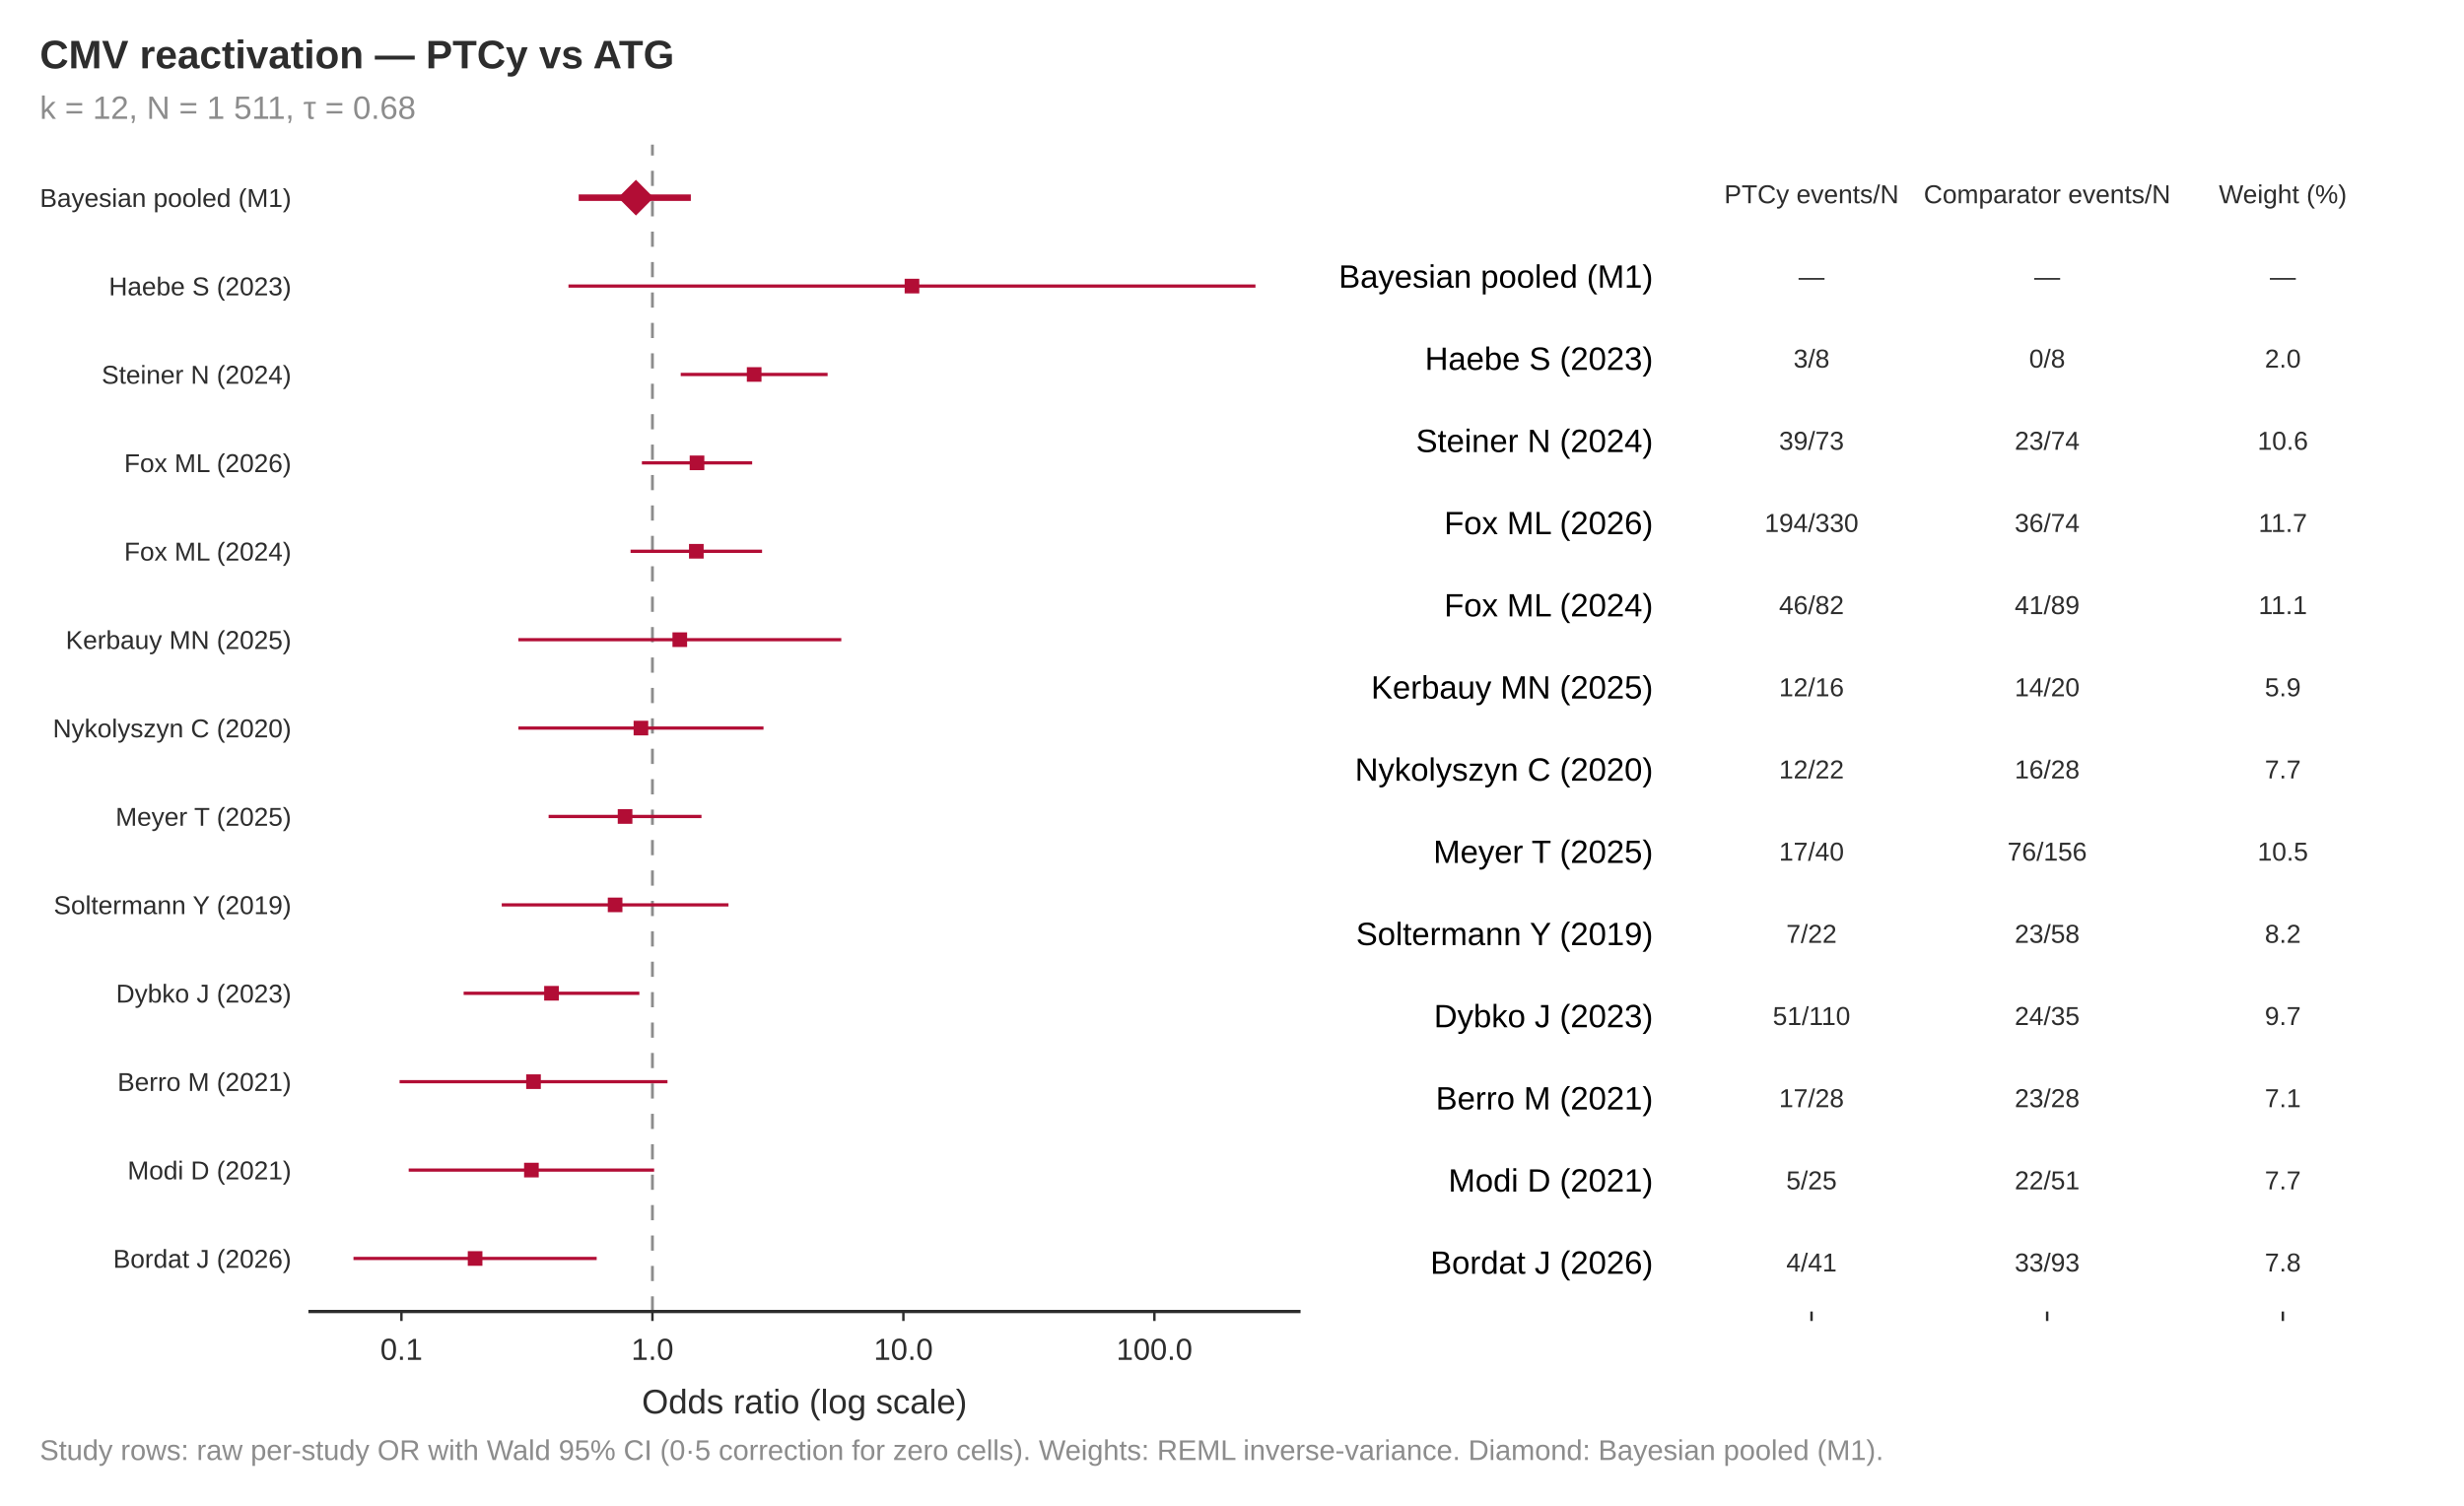
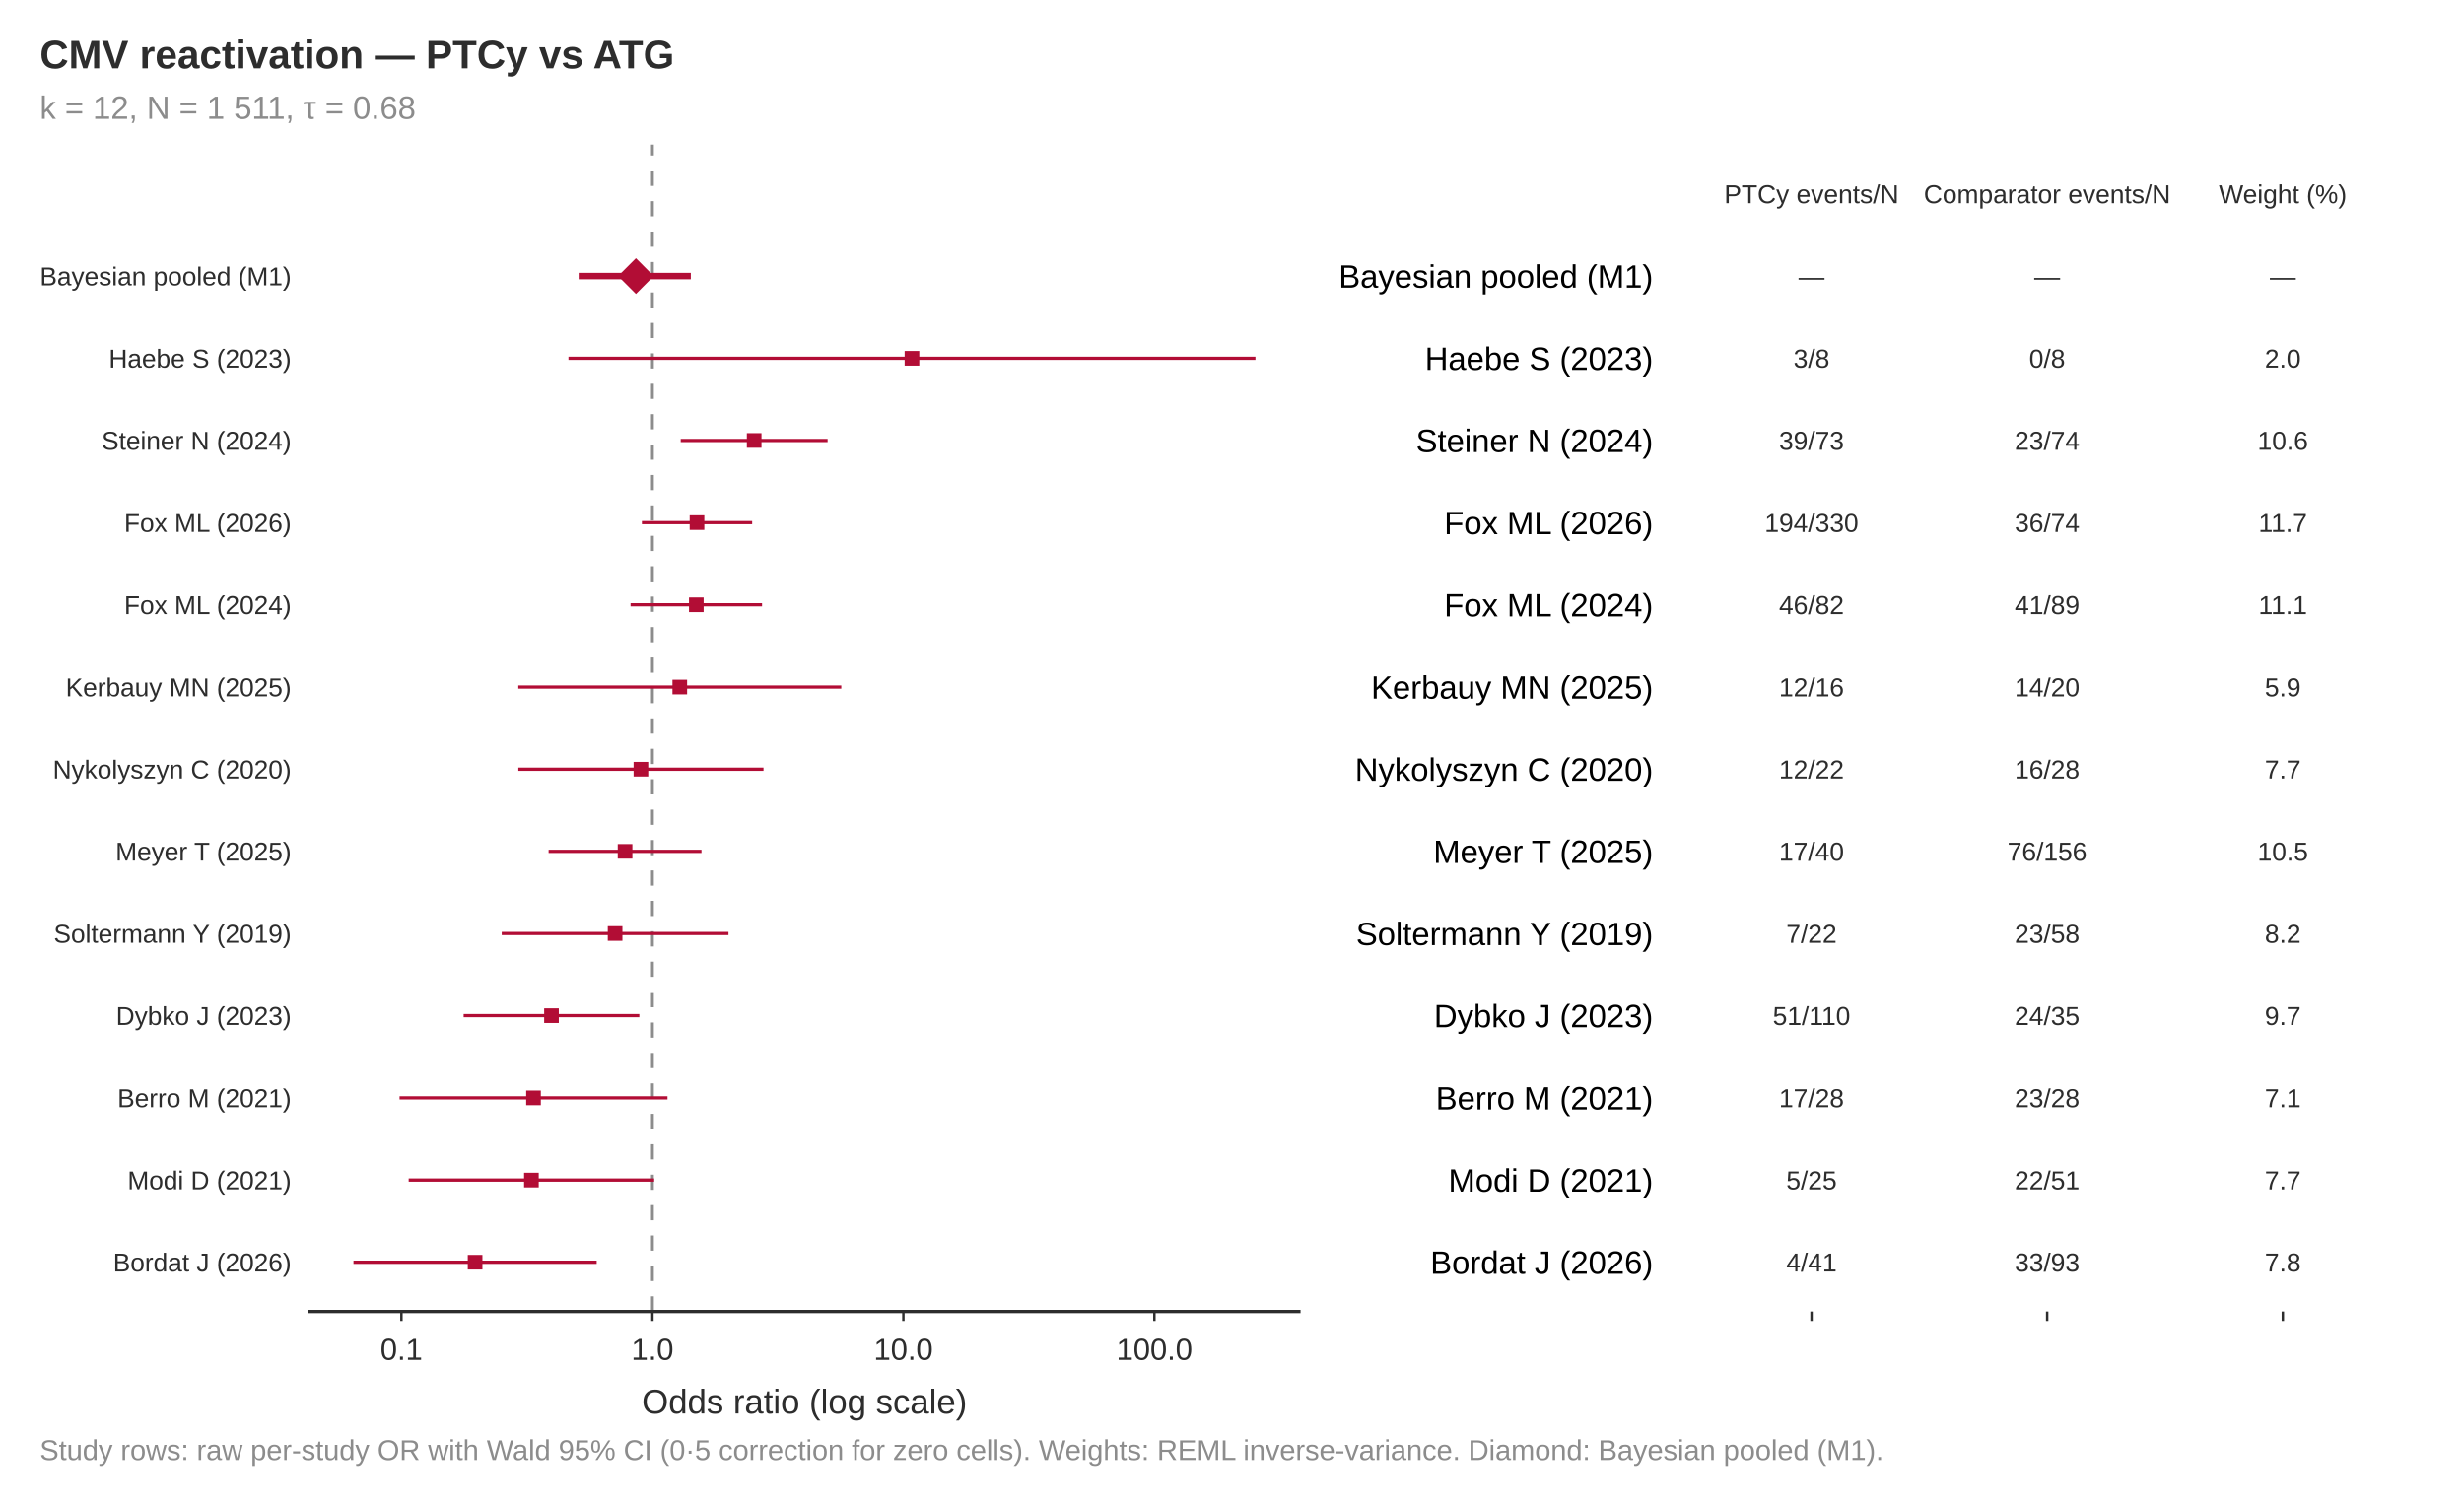
<svg xmlns="http://www.w3.org/2000/svg" width="648.00pt" height="396.00pt" viewBox="0 0 648.00 396.00">
  <g class="svglite">
    <defs>
      <style type="text/css">
    .svglite line, .svglite polyline, .svglite polygon, .svglite path, .svglite rect, .svglite circle {
      fill: none;
      stroke: #000000;
      stroke-linecap: round;
      stroke-linejoin: round;
      stroke-miterlimit: 10.00;
    }
    .svglite text {
      white-space: pre;
    }
    .svglite g.glyphgroup path {
      fill: inherit;
      stroke: none;
    }
  </style>
    </defs>
    <rect width="100%" height="100%" style="stroke: none; fill: #FFFFFF;" />
    <defs>
      <clipPath id="cpMC4wMHw2NDguMDB8MC4wMHwzOTYuMDA=">
        <rect x="0.00" y="0.00" width="648.00" height="396.00" />
      </clipPath>
    </defs>
    <g clip-path="url(#cpMC4wMHw2NDguMDB8MC4wMHwzOTYuMDA=)">
      <rect x="0" y="0.00" width="648.00" height="396.00" style="stroke-width: 1.07; stroke: #FFFFFF; fill: #FFFFFF;" />
    </g>
    <defs>
      <clipPath id="cpODEuMTB8NjM3LjU0fDM4LjAzfDM0NC45MQ==">
        <rect x="81.10" y="38.03" width="556.44" height="306.88" />
      </clipPath>
    </defs>
    <g clip-path="url(#cpODEuMTB8NjM3LjU0fDM4LjAzfDM0NC45MQ==)">
</g>
    <g clip-path="url(#cpMC4wMHw2NDguMDB8MC4wMHwzOTYuMDA=)">
</g>
    <defs>
      <clipPath id="cpNS40OHwzNDcuMDJ8NS40OHwzOTAuNTI=">
        <rect x="5.48" y="5.48" width="341.54" height="385.04" />
      </clipPath>
    </defs>
    <g clip-path="url(#cpNS40OHwzNDcuMDJ8NS40OHwzOTAuNTI=)">
      <rect x="5.48" y="5.48" width="341.54" height="385.04" style="stroke-width: 0.97; stroke: none; fill: #FFFFFF;" />
    </g>
    <g clip-path="url(#cpMC4wMHw2NDguMDB8MC4wMHwzOTYuMDA=)">
</g>
    <defs>
      <clipPath id="cpMzQ3LjAyfDY0Mi41Mnw1LjQ4fDM5MC41Mg==">
        <rect x="347.02" y="5.48" width="295.51" height="385.04" />
      </clipPath>
    </defs>
    <g clip-path="url(#cpMzQ3LjAyfDY0Mi41Mnw1LjQ4fDM5MC41Mg==)">
      <rect x="347.02" y="5.48" width="295.51" height="385.04" style="stroke-width: 0.97; stroke: none; fill: #FFFFFF;" />
    </g>
    <g clip-path="url(#cpMC4wMHw2NDguMDB8MC4wMHwzOTYuMDA=)">
</g>
    <defs>
      <clipPath id="cpODEuMTB8MzQyLjAzfDM4LjAzfDM0NC45MQ==">
        <rect x="81.10" y="38.03" width="260.93" height="306.88" />
      </clipPath>
    </defs>
    <g clip-path="url(#cpODEuMTB8MzQyLjAzfDM4LjAzfDM0NC45MQ==)">
      <rect x="81.10" y="38.03" width="260.93" height="306.88" style="stroke-width: 0.97; stroke: none; fill: #FFFFFF;" />
      <line x1="171.58" y1="344.91" x2="171.58" y2="38.03" style="stroke-width: 0.75; stroke: #8C8C8C; stroke-dasharray: 4.00,4.00; stroke-linecap: butt;" />
-       <line x1="92.96" y1="330.96" x2="156.92" y2="330.96" style="stroke-width: 0.85; stroke: #B20D35; stroke-linecap: butt;" />
-       <line x1="107.48" y1="307.71" x2="172.03" y2="307.71" style="stroke-width: 0.85; stroke: #B20D35; stroke-linecap: butt;" />
-       <line x1="105.08" y1="284.47" x2="175.54" y2="284.47" style="stroke-width: 0.85; stroke: #B20D35; stroke-linecap: butt;" />
-       <line x1="121.93" y1="261.22" x2="168.14" y2="261.22" style="stroke-width: 0.85; stroke: #B20D35; stroke-linecap: butt;" />
-       <line x1="131.95" y1="237.97" x2="191.58" y2="237.97" style="stroke-width: 0.85; stroke: #B20D35; stroke-linecap: butt;" />
-       <line x1="144.28" y1="214.72" x2="184.48" y2="214.72" style="stroke-width: 0.85; stroke: #B20D35; stroke-linecap: butt;" />
-       <line x1="136.32" y1="191.47" x2="200.79" y2="191.47" style="stroke-width: 0.85; stroke: #B20D35; stroke-linecap: butt;" />
-       <line x1="136.31" y1="168.23" x2="221.25" y2="168.23" style="stroke-width: 0.85; stroke: #B20D35; stroke-linecap: butt;" />
-       <line x1="165.83" y1="144.98" x2="200.41" y2="144.98" style="stroke-width: 0.85; stroke: #B20D35; stroke-linecap: butt;" />
-       <line x1="168.81" y1="121.73" x2="197.81" y2="121.73" style="stroke-width: 0.85; stroke: #B20D35; stroke-linecap: butt;" />
-       <line x1="179.02" y1="98.48" x2="217.65" y2="98.48" style="stroke-width: 0.85; stroke: #B20D35; stroke-linecap: butt;" />
-       <line x1="149.50" y1="75.23" x2="330.17" y2="75.23" style="stroke-width: 0.85; stroke: #B20D35; stroke-linecap: butt;" />
-       <polygon points="123.02,332.89 126.87,332.89 126.87,329.04 123.02,329.04 " style="stroke-width: 1.29; stroke: none; fill: #B20D35;" />
-       <polygon points="137.83,309.64 141.68,309.64 141.68,305.79 137.83,305.79 " style="stroke-width: 1.29; stroke: none; fill: #B20D35;" />
-       <polygon points="138.38,286.39 142.23,286.39 142.23,282.54 138.38,282.54 " style="stroke-width: 1.29; stroke: none; fill: #B20D35;" />
-       <polygon points="143.11,263.14 146.96,263.14 146.96,259.29 143.11,259.29 " style="stroke-width: 1.29; stroke: none; fill: #B20D35;" />
-       <polygon points="159.84,239.89 163.69,239.89 163.69,236.05 159.84,236.05 " style="stroke-width: 1.29; stroke: none; fill: #B20D35;" />
-       <polygon points="162.46,216.65 166.31,216.65 166.31,212.80 162.46,212.80 " style="stroke-width: 1.29; stroke: none; fill: #B20D35;" />
-       <polygon points="166.63,193.40 170.48,193.40 170.48,189.55 166.63,189.55 " style="stroke-width: 1.29; stroke: none; fill: #B20D35;" />
-       <polygon points="176.85,170.15 180.70,170.15 180.70,166.30 176.85,166.30 " style="stroke-width: 1.29; stroke: none; fill: #B20D35;" />
-       <polygon points="181.20,146.90 185.05,146.90 185.05,143.05 181.20,143.05 " style="stroke-width: 1.29; stroke: none; fill: #B20D35;" />
-       <polygon points="181.38,123.65 185.23,123.65 185.23,119.80 181.38,119.80 " style="stroke-width: 1.29; stroke: none; fill: #B20D35;" />
-       <polygon points="196.41,100.40 200.26,100.40 200.26,96.56 196.41,96.56 " style="stroke-width: 1.29; stroke: none; fill: #B20D35;" />
-       <polygon points="237.91,77.16 241.76,77.16 241.76,73.31 237.91,73.31 " style="stroke-width: 1.29; stroke: none; fill: #B20D35;" />
-       <line x1="152.19" y1="51.98" x2="181.68" y2="51.98" style="stroke-width: 1.71; stroke: #B20D35; stroke-linecap: butt;" />
-       <polygon points="162.54,51.98 167.24,47.28 171.93,51.98 167.24,56.68 " style="stroke-width: 1.29; stroke: none; fill: #B20D35;" />
+       <line x1="92.96" y1="331.95" x2="156.92" y2="331.95" style="stroke-width: 0.85; stroke: #B20D35; stroke-linecap: butt;" />
+       <line x1="107.48" y1="310.33" x2="172.03" y2="310.33" style="stroke-width: 0.85; stroke: #B20D35; stroke-linecap: butt;" />
+       <line x1="105.08" y1="288.72" x2="175.54" y2="288.72" style="stroke-width: 0.85; stroke: #B20D35; stroke-linecap: butt;" />
+       <line x1="121.93" y1="267.11" x2="168.14" y2="267.11" style="stroke-width: 0.85; stroke: #B20D35; stroke-linecap: butt;" />
+       <line x1="131.95" y1="245.50" x2="191.58" y2="245.50" style="stroke-width: 0.85; stroke: #B20D35; stroke-linecap: butt;" />
+       <line x1="144.28" y1="223.89" x2="184.48" y2="223.89" style="stroke-width: 0.85; stroke: #B20D35; stroke-linecap: butt;" />
+       <line x1="136.32" y1="202.28" x2="200.79" y2="202.28" style="stroke-width: 0.85; stroke: #B20D35; stroke-linecap: butt;" />
+       <line x1="136.31" y1="180.67" x2="221.25" y2="180.67" style="stroke-width: 0.85; stroke: #B20D35; stroke-linecap: butt;" />
+       <line x1="165.83" y1="159.06" x2="200.41" y2="159.06" style="stroke-width: 0.85; stroke: #B20D35; stroke-linecap: butt;" />
+       <line x1="168.81" y1="137.45" x2="197.81" y2="137.45" style="stroke-width: 0.85; stroke: #B20D35; stroke-linecap: butt;" />
+       <line x1="179.02" y1="115.83" x2="217.65" y2="115.83" style="stroke-width: 0.85; stroke: #B20D35; stroke-linecap: butt;" />
+       <line x1="149.50" y1="94.22" x2="330.17" y2="94.22" style="stroke-width: 0.85; stroke: #B20D35; stroke-linecap: butt;" />
+       <polygon points="123.02,333.87 126.87,333.87 126.87,330.02 123.02,330.02 " style="stroke-width: 1.29; stroke: none; fill: #B20D35;" />
+       <polygon points="137.83,312.26 141.68,312.26 141.68,308.41 137.83,308.41 " style="stroke-width: 1.29; stroke: none; fill: #B20D35;" />
+       <polygon points="138.38,290.65 142.23,290.65 142.23,286.80 138.38,286.80 " style="stroke-width: 1.29; stroke: none; fill: #B20D35;" />
+       <polygon points="143.11,269.04 146.96,269.04 146.96,265.19 143.11,265.19 " style="stroke-width: 1.29; stroke: none; fill: #B20D35;" />
+       <polygon points="159.84,247.43 163.69,247.43 163.69,243.58 159.84,243.58 " style="stroke-width: 1.29; stroke: none; fill: #B20D35;" />
+       <polygon points="162.46,225.81 166.31,225.81 166.31,221.97 162.46,221.97 " style="stroke-width: 1.29; stroke: none; fill: #B20D35;" />
+       <polygon points="166.63,204.20 170.48,204.20 170.48,200.35 166.63,200.35 " style="stroke-width: 1.29; stroke: none; fill: #B20D35;" />
+       <polygon points="176.85,182.59 180.70,182.59 180.70,178.74 176.85,178.74 " style="stroke-width: 1.29; stroke: none; fill: #B20D35;" />
+       <polygon points="181.20,160.98 185.05,160.98 185.05,157.13 181.20,157.13 " style="stroke-width: 1.29; stroke: none; fill: #B20D35;" />
+       <polygon points="181.38,139.37 185.23,139.37 185.23,135.52 181.38,135.52 " style="stroke-width: 1.29; stroke: none; fill: #B20D35;" />
+       <polygon points="196.41,117.76 200.26,117.76 200.26,113.91 196.41,113.91 " style="stroke-width: 1.29; stroke: none; fill: #B20D35;" />
+       <polygon points="237.91,96.15 241.76,96.15 241.76,92.30 237.91,92.30 " style="stroke-width: 1.29; stroke: none; fill: #B20D35;" />
+       <line x1="152.19" y1="72.61" x2="181.68" y2="72.61" style="stroke-width: 1.71; stroke: #B20D35; stroke-linecap: butt;" />
+       <polygon points="162.54,72.61 167.24,67.91 171.93,72.61 167.24,77.31 " style="stroke-width: 1.29; stroke: none; fill: #B20D35;" />
    </g>
    <g clip-path="url(#cpMC4wMHw2NDguMDB8MC4wMHwzOTYuMDA=)">
-       <text x="76.62" y="333.40" text-anchor="end" style="font-size: 6.80px;fill: #2D2D2D; font-family: &quot;Arial&quot;;" textLength="46.88px" lengthAdjust="spacingAndGlyphs">Bordat J (2026)</text>
-       <text x="76.62" y="310.15" text-anchor="end" style="font-size: 6.80px;fill: #2D2D2D; font-family: &quot;Arial&quot;;" textLength="43.08px" lengthAdjust="spacingAndGlyphs">Modi D (2021)</text>
-       <text x="76.62" y="286.90" text-anchor="end" style="font-size: 6.80px;fill: #2D2D2D; font-family: &quot;Arial&quot;;" textLength="45.72px" lengthAdjust="spacingAndGlyphs">Berro M (2021)</text>
-       <text x="76.62" y="263.65" text-anchor="end" style="font-size: 6.80px;fill: #2D2D2D; font-family: &quot;Arial&quot;;" textLength="46.12px" lengthAdjust="spacingAndGlyphs">Dybko J (2023)</text>
-       <text x="76.62" y="240.40" text-anchor="end" style="font-size: 6.80px;fill: #2D2D2D; font-family: &quot;Arial&quot;;" textLength="62.48px" lengthAdjust="spacingAndGlyphs">Soltermann Y (2019)</text>
-       <text x="76.62" y="217.16" text-anchor="end" style="font-size: 6.80px;fill: #2D2D2D; font-family: &quot;Arial&quot;;" textLength="46.23px" lengthAdjust="spacingAndGlyphs">Meyer T (2025)</text>
-       <text x="76.62" y="193.91" text-anchor="end" style="font-size: 6.80px;fill: #2D2D2D; font-family: &quot;Arial&quot;;" textLength="62.77px" lengthAdjust="spacingAndGlyphs">Nykolyszyn C (2020)</text>
-       <text x="76.62" y="170.66" text-anchor="end" style="font-size: 6.80px;fill: #2D2D2D; font-family: &quot;Arial&quot;;" textLength="59.33px" lengthAdjust="spacingAndGlyphs">Kerbauy MN (2025)</text>
-       <text x="76.62" y="147.41" text-anchor="end" style="font-size: 6.80px;fill: #2D2D2D; font-family: &quot;Arial&quot;;" textLength="43.97px" lengthAdjust="spacingAndGlyphs">Fox ML (2024)</text>
-       <text x="76.62" y="124.16" text-anchor="end" style="font-size: 6.80px;fill: #2D2D2D; font-family: &quot;Arial&quot;;" textLength="43.97px" lengthAdjust="spacingAndGlyphs">Fox ML (2026)</text>
-       <text x="76.62" y="100.91" text-anchor="end" style="font-size: 6.80px;fill: #2D2D2D; font-family: &quot;Arial&quot;;" textLength="49.89px" lengthAdjust="spacingAndGlyphs">Steiner N (2024)</text>
-       <text x="76.62" y="77.67" text-anchor="end" style="font-size: 6.80px;fill: #2D2D2D; font-family: &quot;Arial&quot;;" textLength="48.00px" lengthAdjust="spacingAndGlyphs">Haebe S (2023)</text>
-       <text x="76.62" y="54.42" text-anchor="end" style="font-size: 6.80px;fill: #2D2D2D; font-family: &quot;Arial&quot;;" textLength="66.16px" lengthAdjust="spacingAndGlyphs">Bayesian pooled (M1)</text>
+       <text x="76.62" y="334.38" text-anchor="end" style="font-size: 6.80px;fill: #2D2D2D; font-family: &quot;Arial&quot;;" textLength="46.88px" lengthAdjust="spacingAndGlyphs">Bordat J (2026)</text>
+       <text x="76.62" y="312.77" text-anchor="end" style="font-size: 6.80px;fill: #2D2D2D; font-family: &quot;Arial&quot;;" textLength="43.08px" lengthAdjust="spacingAndGlyphs">Modi D (2021)</text>
+       <text x="76.62" y="291.16" text-anchor="end" style="font-size: 6.80px;fill: #2D2D2D; font-family: &quot;Arial&quot;;" textLength="45.72px" lengthAdjust="spacingAndGlyphs">Berro M (2021)</text>
+       <text x="76.62" y="269.55" text-anchor="end" style="font-size: 6.80px;fill: #2D2D2D; font-family: &quot;Arial&quot;;" textLength="46.12px" lengthAdjust="spacingAndGlyphs">Dybko J (2023)</text>
+       <text x="76.62" y="247.93" text-anchor="end" style="font-size: 6.80px;fill: #2D2D2D; font-family: &quot;Arial&quot;;" textLength="62.48px" lengthAdjust="spacingAndGlyphs">Soltermann Y (2019)</text>
+       <text x="76.62" y="226.32" text-anchor="end" style="font-size: 6.80px;fill: #2D2D2D; font-family: &quot;Arial&quot;;" textLength="46.23px" lengthAdjust="spacingAndGlyphs">Meyer T (2025)</text>
+       <text x="76.62" y="204.71" text-anchor="end" style="font-size: 6.80px;fill: #2D2D2D; font-family: &quot;Arial&quot;;" textLength="62.77px" lengthAdjust="spacingAndGlyphs">Nykolyszyn C (2020)</text>
+       <text x="76.62" y="183.10" text-anchor="end" style="font-size: 6.80px;fill: #2D2D2D; font-family: &quot;Arial&quot;;" textLength="59.33px" lengthAdjust="spacingAndGlyphs">Kerbauy MN (2025)</text>
+       <text x="76.62" y="161.49" text-anchor="end" style="font-size: 6.80px;fill: #2D2D2D; font-family: &quot;Arial&quot;;" textLength="43.97px" lengthAdjust="spacingAndGlyphs">Fox ML (2024)</text>
+       <text x="76.62" y="139.88" text-anchor="end" style="font-size: 6.80px;fill: #2D2D2D; font-family: &quot;Arial&quot;;" textLength="43.97px" lengthAdjust="spacingAndGlyphs">Fox ML (2026)</text>
+       <text x="76.62" y="118.27" text-anchor="end" style="font-size: 6.80px;fill: #2D2D2D; font-family: &quot;Arial&quot;;" textLength="49.89px" lengthAdjust="spacingAndGlyphs">Steiner N (2024)</text>
+       <text x="76.62" y="96.66" text-anchor="end" style="font-size: 6.80px;fill: #2D2D2D; font-family: &quot;Arial&quot;;" textLength="48.00px" lengthAdjust="spacingAndGlyphs">Haebe S (2023)</text>
+       <text x="76.62" y="75.05" text-anchor="end" style="font-size: 6.80px;fill: #2D2D2D; font-family: &quot;Arial&quot;;" textLength="66.16px" lengthAdjust="spacingAndGlyphs">Bayesian pooled (M1)</text>
      <polyline points="81.10,344.91 342.03,344.91 " style="stroke-width: 0.85; stroke: #2D2D2D; stroke-linecap: butt;" />
      <polyline points="105.57,347.40 105.57,344.91 " style="stroke-width: 0.64; stroke: #2D2D2D; stroke-linecap: butt;" />
      <polyline points="171.58,347.40 171.58,344.91 " style="stroke-width: 0.64; stroke: #2D2D2D; stroke-linecap: butt;" />
      <polyline points="237.58,347.40 237.58,344.91 " style="stroke-width: 0.64; stroke: #2D2D2D; stroke-linecap: butt;" />
      <polyline points="303.59,347.40 303.59,344.91 " style="stroke-width: 0.64; stroke: #2D2D2D; stroke-linecap: butt;" />
      <text x="105.57" y="357.62" text-anchor="middle" style="font-size: 8.00px;fill: #2D2D2D; font-family: &quot;Arial&quot;;" textLength="11.12px" lengthAdjust="spacingAndGlyphs">0.1</text>
      <text x="171.58" y="357.62" text-anchor="middle" style="font-size: 8.00px;fill: #2D2D2D; font-family: &quot;Arial&quot;;" textLength="11.12px" lengthAdjust="spacingAndGlyphs">1.0</text>
      <text x="237.58" y="357.62" text-anchor="middle" style="font-size: 8.00px;fill: #2D2D2D; font-family: &quot;Arial&quot;;" textLength="15.58px" lengthAdjust="spacingAndGlyphs">10.0</text>
      <text x="303.59" y="357.62" text-anchor="middle" style="font-size: 8.00px;fill: #2D2D2D; font-family: &quot;Arial&quot;;" textLength="20.03px" lengthAdjust="spacingAndGlyphs">100.0</text>
      <text x="211.57" y="371.72" text-anchor="middle" style="font-size: 9.00px;fill: #2D2D2D; font-family: &quot;Arial&quot;;" textLength="85.50px" lengthAdjust="spacingAndGlyphs">Odds ratio (log scale)</text>
      <text x="10.46" y="31.26" style="font-size: 8.50px;fill: #8C8C8C; font-family: &quot;Arial&quot;;" textLength="98.95px" lengthAdjust="spacingAndGlyphs">k = 12, N = 1 511, τ = 0.68</text>
      <text x="10.46" y="17.98" style="font-size: 10.50px; font-weight: bold;fill: #2D2D2D; font-family: &quot;Arial&quot;;" textLength="166.91px" lengthAdjust="spacingAndGlyphs">CMV reactivation — PTCy vs ATG</text>
-       <text x="10.46" y="383.96" style="font-size: 7.50px;fill: #8C8C8C; font-family: &quot;Arial&quot;;" textLength="484.45px" lengthAdjust="spacingAndGlyphs">Study rows: raw per-study OR with Wald 95% CI (0·5 correction for zero cells). Weights: REML inverse-variance. Diamond: Bayesian pooled (M1).</text>
+       <text x="10.46" y="383.96" style="font-size: 7.50px;fill: #8C8C8C; font-family: &quot;Arial&quot;;" textLength="484.88px" lengthAdjust="spacingAndGlyphs">Study rows: raw per-study OR with Wald 95% CI (0·5 correction for zero cells). Weights: REML inverse-variance. Diamond: Bayesian pooled (M1).</text>
    </g>
    <defs>
      <clipPath id="cpNDM5LjIzfDYzNy41NHwzOC4wM3wzNDQuOTE=">
        <rect x="439.23" y="38.03" width="198.31" height="306.88" />
      </clipPath>
    </defs>
    <g clip-path="url(#cpNDM5LjIzfDYzNy41NHwzOC4wM3wzNDQuOTE=)">
      <rect x="439.23" y="38.03" width="198.31" height="306.88" style="stroke-width: 0.97; stroke: none; fill: #FFFFFF;" />
      <text x="476.41" y="334.39" text-anchor="middle" style="font-size: 6.83px;fill: #2D2D2D; font-family: &quot;Arial&quot;;" textLength="13.28px" lengthAdjust="spacingAndGlyphs">4/41</text>
      <text x="476.41" y="312.78" text-anchor="middle" style="font-size: 6.83px;fill: #2D2D2D; font-family: &quot;Arial&quot;;" textLength="13.28px" lengthAdjust="spacingAndGlyphs">5/25</text>
      <text x="476.41" y="291.17" text-anchor="middle" style="font-size: 6.83px;fill: #2D2D2D; font-family: &quot;Arial&quot;;" textLength="17.08px" lengthAdjust="spacingAndGlyphs">17/28</text>
      <text x="476.41" y="269.56" text-anchor="middle" style="font-size: 6.83px;fill: #2D2D2D; font-family: &quot;Arial&quot;;" textLength="20.38px" lengthAdjust="spacingAndGlyphs">51/110</text>
      <text x="476.41" y="247.95" text-anchor="middle" style="font-size: 6.83px;fill: #2D2D2D; font-family: &quot;Arial&quot;;" textLength="13.28px" lengthAdjust="spacingAndGlyphs">7/22</text>
      <text x="476.41" y="226.33" text-anchor="middle" style="font-size: 6.83px;fill: #2D2D2D; font-family: &quot;Arial&quot;;" textLength="17.08px" lengthAdjust="spacingAndGlyphs">17/40</text>
      <text x="476.41" y="204.72" text-anchor="middle" style="font-size: 6.83px;fill: #2D2D2D; font-family: &quot;Arial&quot;;" textLength="17.08px" lengthAdjust="spacingAndGlyphs">12/22</text>
      <text x="476.41" y="183.11" text-anchor="middle" style="font-size: 6.83px;fill: #2D2D2D; font-family: &quot;Arial&quot;;" textLength="17.08px" lengthAdjust="spacingAndGlyphs">12/16</text>
      <text x="476.41" y="161.50" text-anchor="middle" style="font-size: 6.83px;fill: #2D2D2D; font-family: &quot;Arial&quot;;" textLength="17.08px" lengthAdjust="spacingAndGlyphs">46/82</text>
      <text x="476.41" y="139.89" text-anchor="middle" style="font-size: 6.83px;fill: #2D2D2D; font-family: &quot;Arial&quot;;" textLength="24.67px" lengthAdjust="spacingAndGlyphs">194/330</text>
      <text x="476.41" y="118.28" text-anchor="middle" style="font-size: 6.83px;fill: #2D2D2D; font-family: &quot;Arial&quot;;" textLength="17.08px" lengthAdjust="spacingAndGlyphs">39/73</text>
      <text x="476.41" y="96.67" text-anchor="middle" style="font-size: 6.83px;fill: #2D2D2D; font-family: &quot;Arial&quot;;" textLength="9.48px" lengthAdjust="spacingAndGlyphs">3/8</text>
      <text x="476.41" y="75.06" text-anchor="middle" style="font-size: 6.83px;fill: #2D2D2D; font-family: &quot;Arial&quot;;" textLength="6.83px" lengthAdjust="spacingAndGlyphs">—</text>
      <text x="476.41" y="53.45" text-anchor="middle" style="font-size: 6.83px;fill: #2D2D2D; font-family: &quot;Arial&quot;;" textLength="45.92px" lengthAdjust="spacingAndGlyphs">PTCy events/N</text>
      <text x="538.38" y="334.39" text-anchor="middle" style="font-size: 6.83px;fill: #2D2D2D; font-family: &quot;Arial&quot;;" textLength="17.08px" lengthAdjust="spacingAndGlyphs">33/93</text>
      <text x="538.38" y="312.78" text-anchor="middle" style="font-size: 6.83px;fill: #2D2D2D; font-family: &quot;Arial&quot;;" textLength="17.08px" lengthAdjust="spacingAndGlyphs">22/51</text>
      <text x="538.38" y="291.17" text-anchor="middle" style="font-size: 6.83px;fill: #2D2D2D; font-family: &quot;Arial&quot;;" textLength="17.08px" lengthAdjust="spacingAndGlyphs">23/28</text>
      <text x="538.38" y="269.56" text-anchor="middle" style="font-size: 6.83px;fill: #2D2D2D; font-family: &quot;Arial&quot;;" textLength="17.08px" lengthAdjust="spacingAndGlyphs">24/35</text>
      <text x="538.38" y="247.95" text-anchor="middle" style="font-size: 6.83px;fill: #2D2D2D; font-family: &quot;Arial&quot;;" textLength="17.08px" lengthAdjust="spacingAndGlyphs">23/58</text>
      <text x="538.38" y="226.33" text-anchor="middle" style="font-size: 6.83px;fill: #2D2D2D; font-family: &quot;Arial&quot;;" textLength="20.88px" lengthAdjust="spacingAndGlyphs">76/156</text>
      <text x="538.38" y="204.72" text-anchor="middle" style="font-size: 6.83px;fill: #2D2D2D; font-family: &quot;Arial&quot;;" textLength="17.08px" lengthAdjust="spacingAndGlyphs">16/28</text>
      <text x="538.38" y="183.11" text-anchor="middle" style="font-size: 6.83px;fill: #2D2D2D; font-family: &quot;Arial&quot;;" textLength="17.08px" lengthAdjust="spacingAndGlyphs">14/20</text>
      <text x="538.38" y="161.50" text-anchor="middle" style="font-size: 6.83px;fill: #2D2D2D; font-family: &quot;Arial&quot;;" textLength="17.08px" lengthAdjust="spacingAndGlyphs">41/89</text>
      <text x="538.38" y="139.89" text-anchor="middle" style="font-size: 6.83px;fill: #2D2D2D; font-family: &quot;Arial&quot;;" textLength="17.08px" lengthAdjust="spacingAndGlyphs">36/74</text>
      <text x="538.38" y="118.28" text-anchor="middle" style="font-size: 6.83px;fill: #2D2D2D; font-family: &quot;Arial&quot;;" textLength="17.08px" lengthAdjust="spacingAndGlyphs">23/74</text>
      <text x="538.38" y="96.67" text-anchor="middle" style="font-size: 6.83px;fill: #2D2D2D; font-family: &quot;Arial&quot;;" textLength="9.48px" lengthAdjust="spacingAndGlyphs">0/8</text>
      <text x="538.38" y="75.06" text-anchor="middle" style="font-size: 6.83px;fill: #2D2D2D; font-family: &quot;Arial&quot;;" textLength="6.83px" lengthAdjust="spacingAndGlyphs">—</text>
      <text x="538.38" y="53.45" text-anchor="middle" style="font-size: 6.83px;fill: #2D2D2D; font-family: &quot;Arial&quot;;" textLength="64.91px" lengthAdjust="spacingAndGlyphs">Comparator events/N</text>
      <text x="600.36" y="334.39" text-anchor="middle" style="font-size: 6.83px;fill: #2D2D2D; font-family: &quot;Arial&quot;;" textLength="9.48px" lengthAdjust="spacingAndGlyphs">7.8</text>
      <text x="600.36" y="312.78" text-anchor="middle" style="font-size: 6.83px;fill: #2D2D2D; font-family: &quot;Arial&quot;;" textLength="9.48px" lengthAdjust="spacingAndGlyphs">7.7</text>
      <text x="600.36" y="291.17" text-anchor="middle" style="font-size: 6.83px;fill: #2D2D2D; font-family: &quot;Arial&quot;;" textLength="9.48px" lengthAdjust="spacingAndGlyphs">7.1</text>
      <text x="600.36" y="269.56" text-anchor="middle" style="font-size: 6.83px;fill: #2D2D2D; font-family: &quot;Arial&quot;;" textLength="9.48px" lengthAdjust="spacingAndGlyphs">9.7</text>
      <text x="600.36" y="247.95" text-anchor="middle" style="font-size: 6.83px;fill: #2D2D2D; font-family: &quot;Arial&quot;;" textLength="9.48px" lengthAdjust="spacingAndGlyphs">8.2</text>
      <text x="600.36" y="226.33" text-anchor="middle" style="font-size: 6.83px;fill: #2D2D2D; font-family: &quot;Arial&quot;;" textLength="13.28px" lengthAdjust="spacingAndGlyphs">10.5</text>
      <text x="600.36" y="204.72" text-anchor="middle" style="font-size: 6.83px;fill: #2D2D2D; font-family: &quot;Arial&quot;;" textLength="9.48px" lengthAdjust="spacingAndGlyphs">7.7</text>
      <text x="600.36" y="183.11" text-anchor="middle" style="font-size: 6.83px;fill: #2D2D2D; font-family: &quot;Arial&quot;;" textLength="9.48px" lengthAdjust="spacingAndGlyphs">5.9</text>
      <text x="600.36" y="161.50" text-anchor="middle" style="font-size: 6.83px;fill: #2D2D2D; font-family: &quot;Arial&quot;;" textLength="12.78px" lengthAdjust="spacingAndGlyphs">11.1</text>
      <text x="600.36" y="139.89" text-anchor="middle" style="font-size: 6.83px;fill: #2D2D2D; font-family: &quot;Arial&quot;;" textLength="12.78px" lengthAdjust="spacingAndGlyphs">11.7</text>
      <text x="600.36" y="118.28" text-anchor="middle" style="font-size: 6.83px;fill: #2D2D2D; font-family: &quot;Arial&quot;;" textLength="13.28px" lengthAdjust="spacingAndGlyphs">10.6</text>
      <text x="600.36" y="96.67" text-anchor="middle" style="font-size: 6.83px;fill: #2D2D2D; font-family: &quot;Arial&quot;;" textLength="9.48px" lengthAdjust="spacingAndGlyphs">2.0</text>
      <text x="600.36" y="75.06" text-anchor="middle" style="font-size: 6.83px;fill: #2D2D2D; font-family: &quot;Arial&quot;;" textLength="6.83px" lengthAdjust="spacingAndGlyphs">—</text>
      <text x="600.36" y="53.45" text-anchor="middle" style="font-size: 6.83px;fill: #2D2D2D; font-family: &quot;Arial&quot;;" textLength="33.64px" lengthAdjust="spacingAndGlyphs">Weight (%)</text>
    </g>
    <g clip-path="url(#cpMC4wMHw2NDguMDB8MC4wMHwzOTYuMDA=)">
      <text x="434.75" y="334.99" text-anchor="end" style="font-size: 8.50px; font-family: &quot;Arial&quot;;" textLength="58.62px" lengthAdjust="spacingAndGlyphs">Bordat J (2026)</text>
      <text x="434.75" y="313.38" text-anchor="end" style="font-size: 8.50px; font-family: &quot;Arial&quot;;" textLength="53.89px" lengthAdjust="spacingAndGlyphs">Modi D (2021)</text>
      <text x="434.75" y="291.77" text-anchor="end" style="font-size: 8.50px; font-family: &quot;Arial&quot;;" textLength="57.19px" lengthAdjust="spacingAndGlyphs">Berro M (2021)</text>
      <text x="434.75" y="270.16" text-anchor="end" style="font-size: 8.50px; font-family: &quot;Arial&quot;;" textLength="57.67px" lengthAdjust="spacingAndGlyphs">Dybko J (2023)</text>
      <text x="434.75" y="248.55" text-anchor="end" style="font-size: 8.50px; font-family: &quot;Arial&quot;;" textLength="78.17px" lengthAdjust="spacingAndGlyphs">Soltermann Y (2019)</text>
      <text x="434.75" y="226.94" text-anchor="end" style="font-size: 8.50px; font-family: &quot;Arial&quot;;" textLength="57.81px" lengthAdjust="spacingAndGlyphs">Meyer T (2025)</text>
      <text x="434.75" y="205.32" text-anchor="end" style="font-size: 8.50px; font-family: &quot;Arial&quot;;" textLength="78.45px" lengthAdjust="spacingAndGlyphs">Nykolyszyn C (2020)</text>
      <text x="434.75" y="183.71" text-anchor="end" style="font-size: 8.50px; font-family: &quot;Arial&quot;;" textLength="74.22px" lengthAdjust="spacingAndGlyphs">Kerbauy MN (2025)</text>
      <text x="434.75" y="162.10" text-anchor="end" style="font-size: 8.50px; font-family: &quot;Arial&quot;;" textLength="54.98px" lengthAdjust="spacingAndGlyphs">Fox ML (2024)</text>
      <text x="434.75" y="140.49" text-anchor="end" style="font-size: 8.50px; font-family: &quot;Arial&quot;;" textLength="54.98px" lengthAdjust="spacingAndGlyphs">Fox ML (2026)</text>
      <text x="434.75" y="118.88" text-anchor="end" style="font-size: 8.50px; font-family: &quot;Arial&quot;;" textLength="62.41px" lengthAdjust="spacingAndGlyphs">Steiner N (2024)</text>
      <text x="434.75" y="97.27" text-anchor="end" style="font-size: 8.50px; font-family: &quot;Arial&quot;;" textLength="60.06px" lengthAdjust="spacingAndGlyphs">Haebe S (2023)</text>
      <text x="434.75" y="75.66" text-anchor="end" style="font-size: 8.50px; font-family: &quot;Arial&quot;;" textLength="82.75px" lengthAdjust="spacingAndGlyphs">Bayesian pooled (M1)</text>
      <polyline points="476.41,347.40 476.41,344.91 " style="stroke-width: 0.64; stroke: #2D2D2D; stroke-linecap: butt;" />
      <polyline points="538.38,347.40 538.38,344.91 " style="stroke-width: 0.64; stroke: #2D2D2D; stroke-linecap: butt;" />
      <polyline points="600.36,347.40 600.36,344.91 " style="stroke-width: 0.64; stroke: #2D2D2D; stroke-linecap: butt;" />
    </g>
  </g>
</svg>
